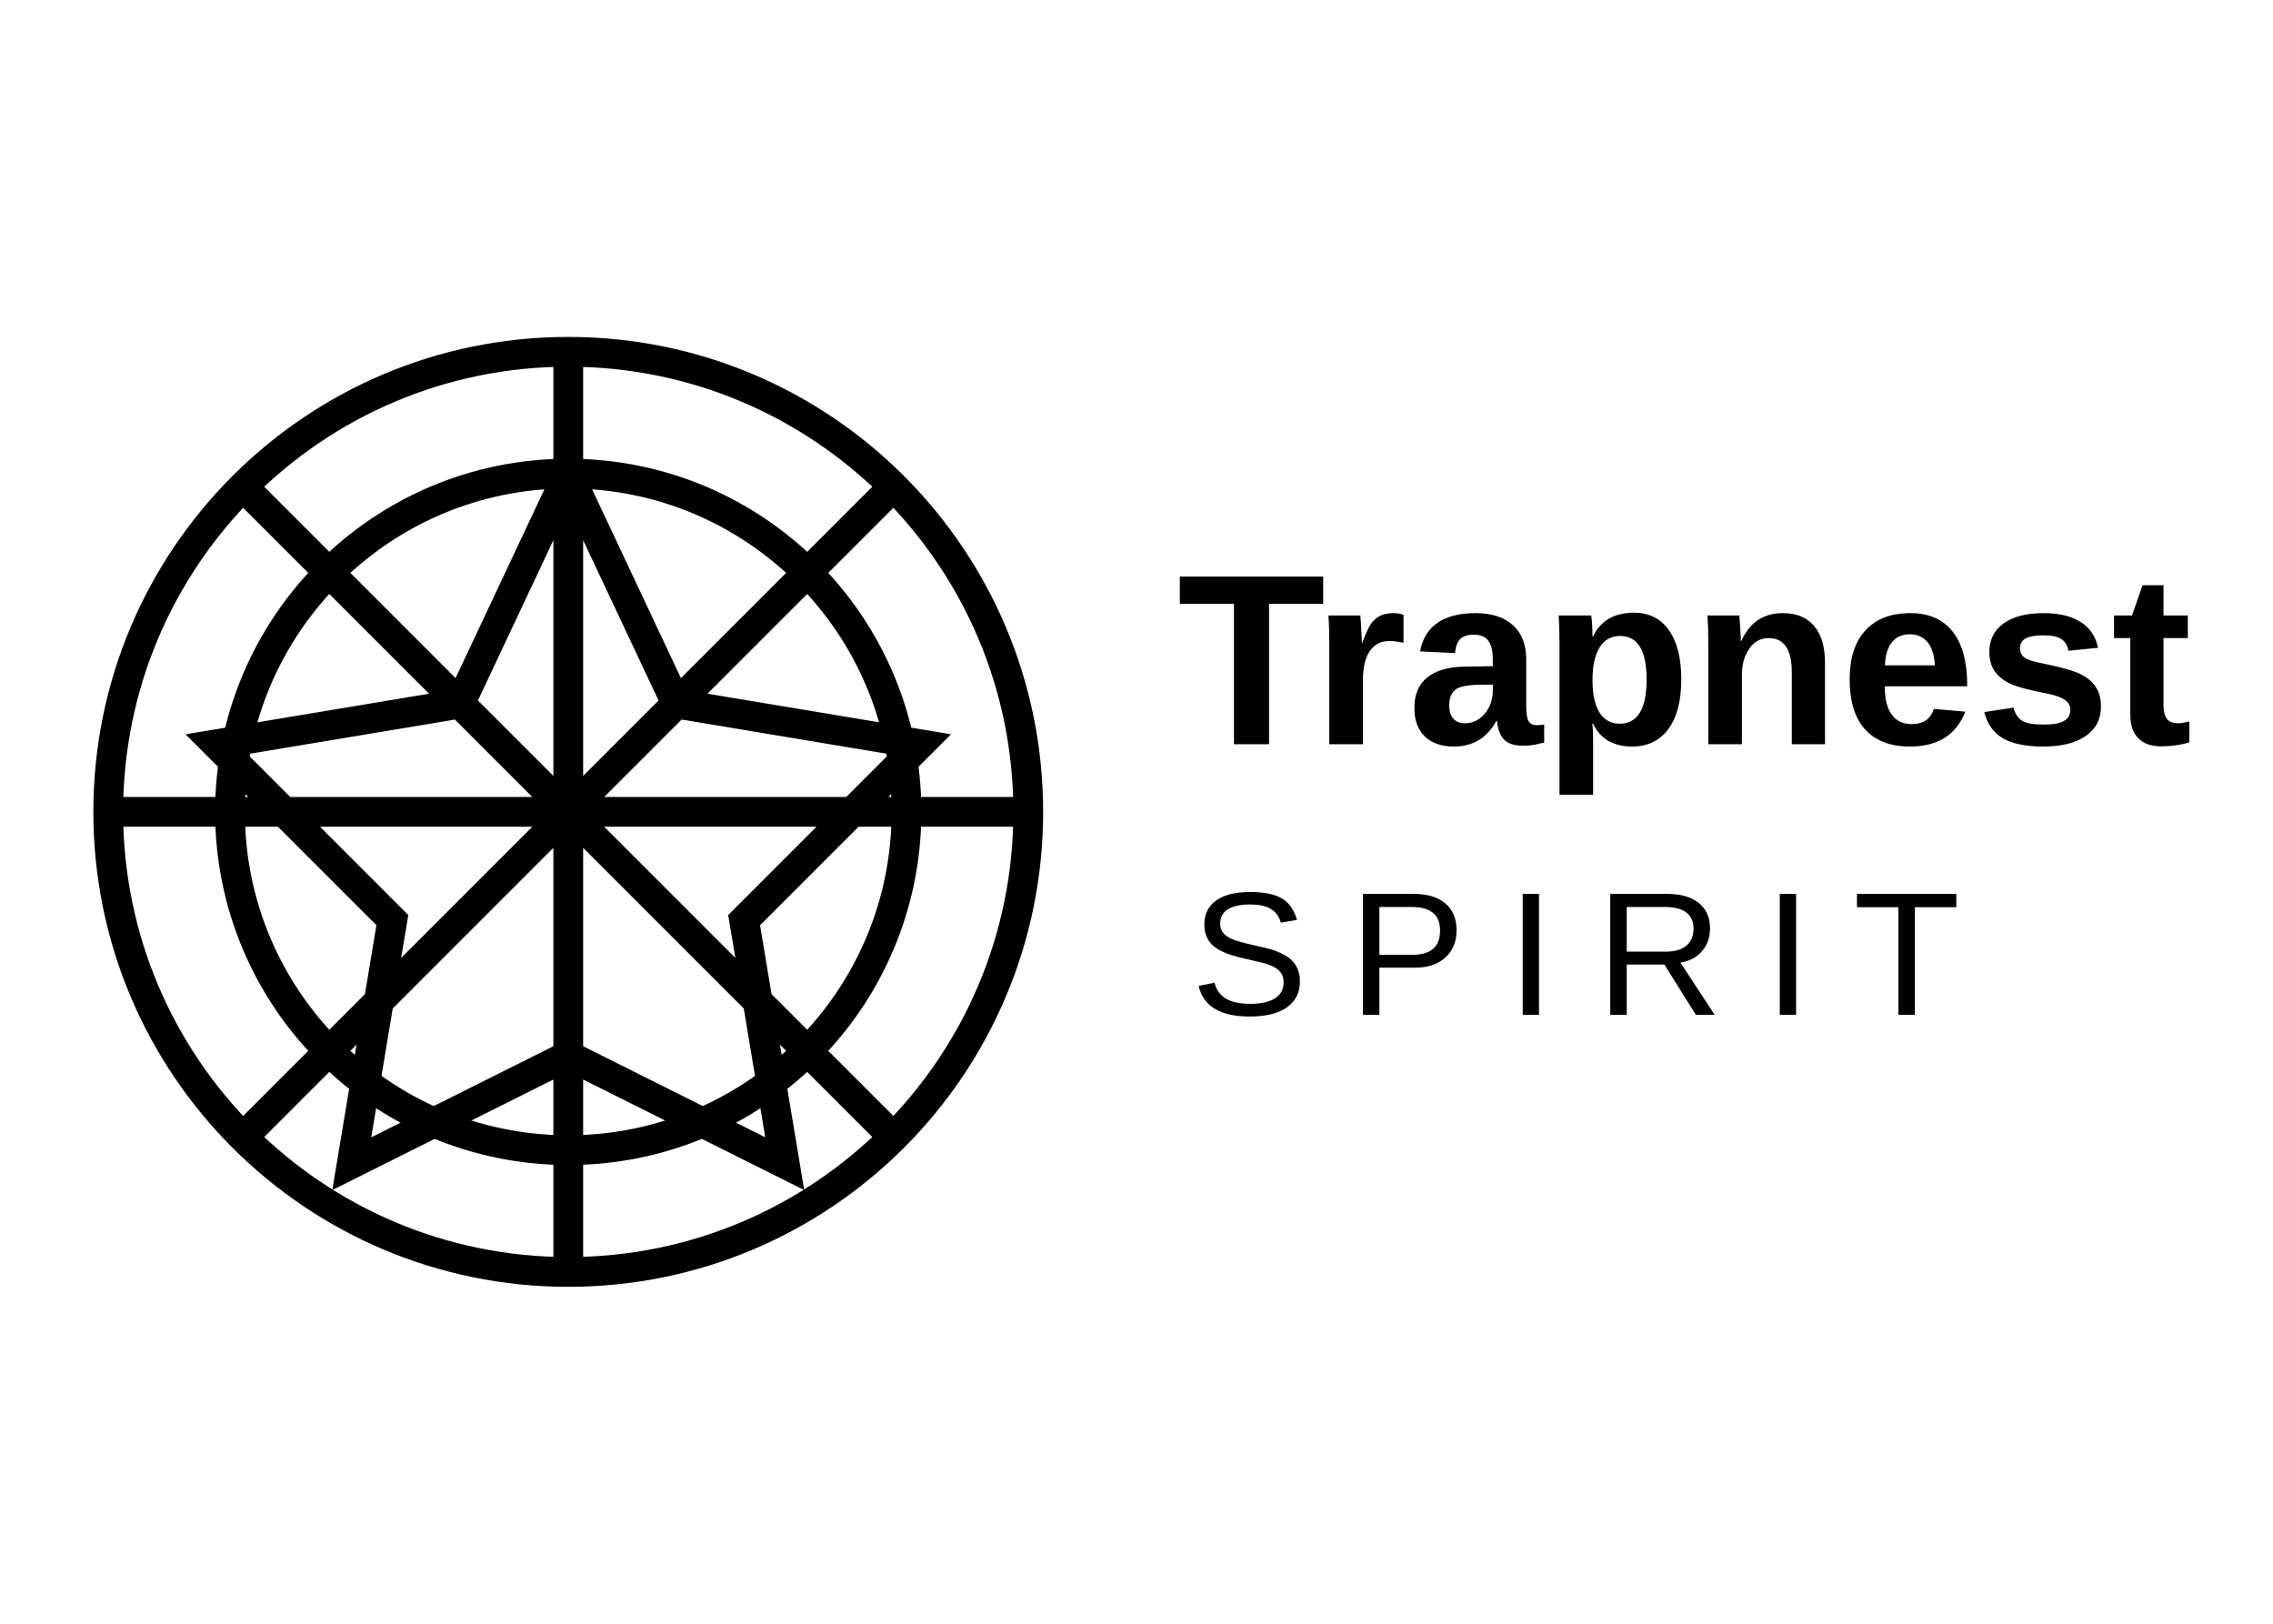
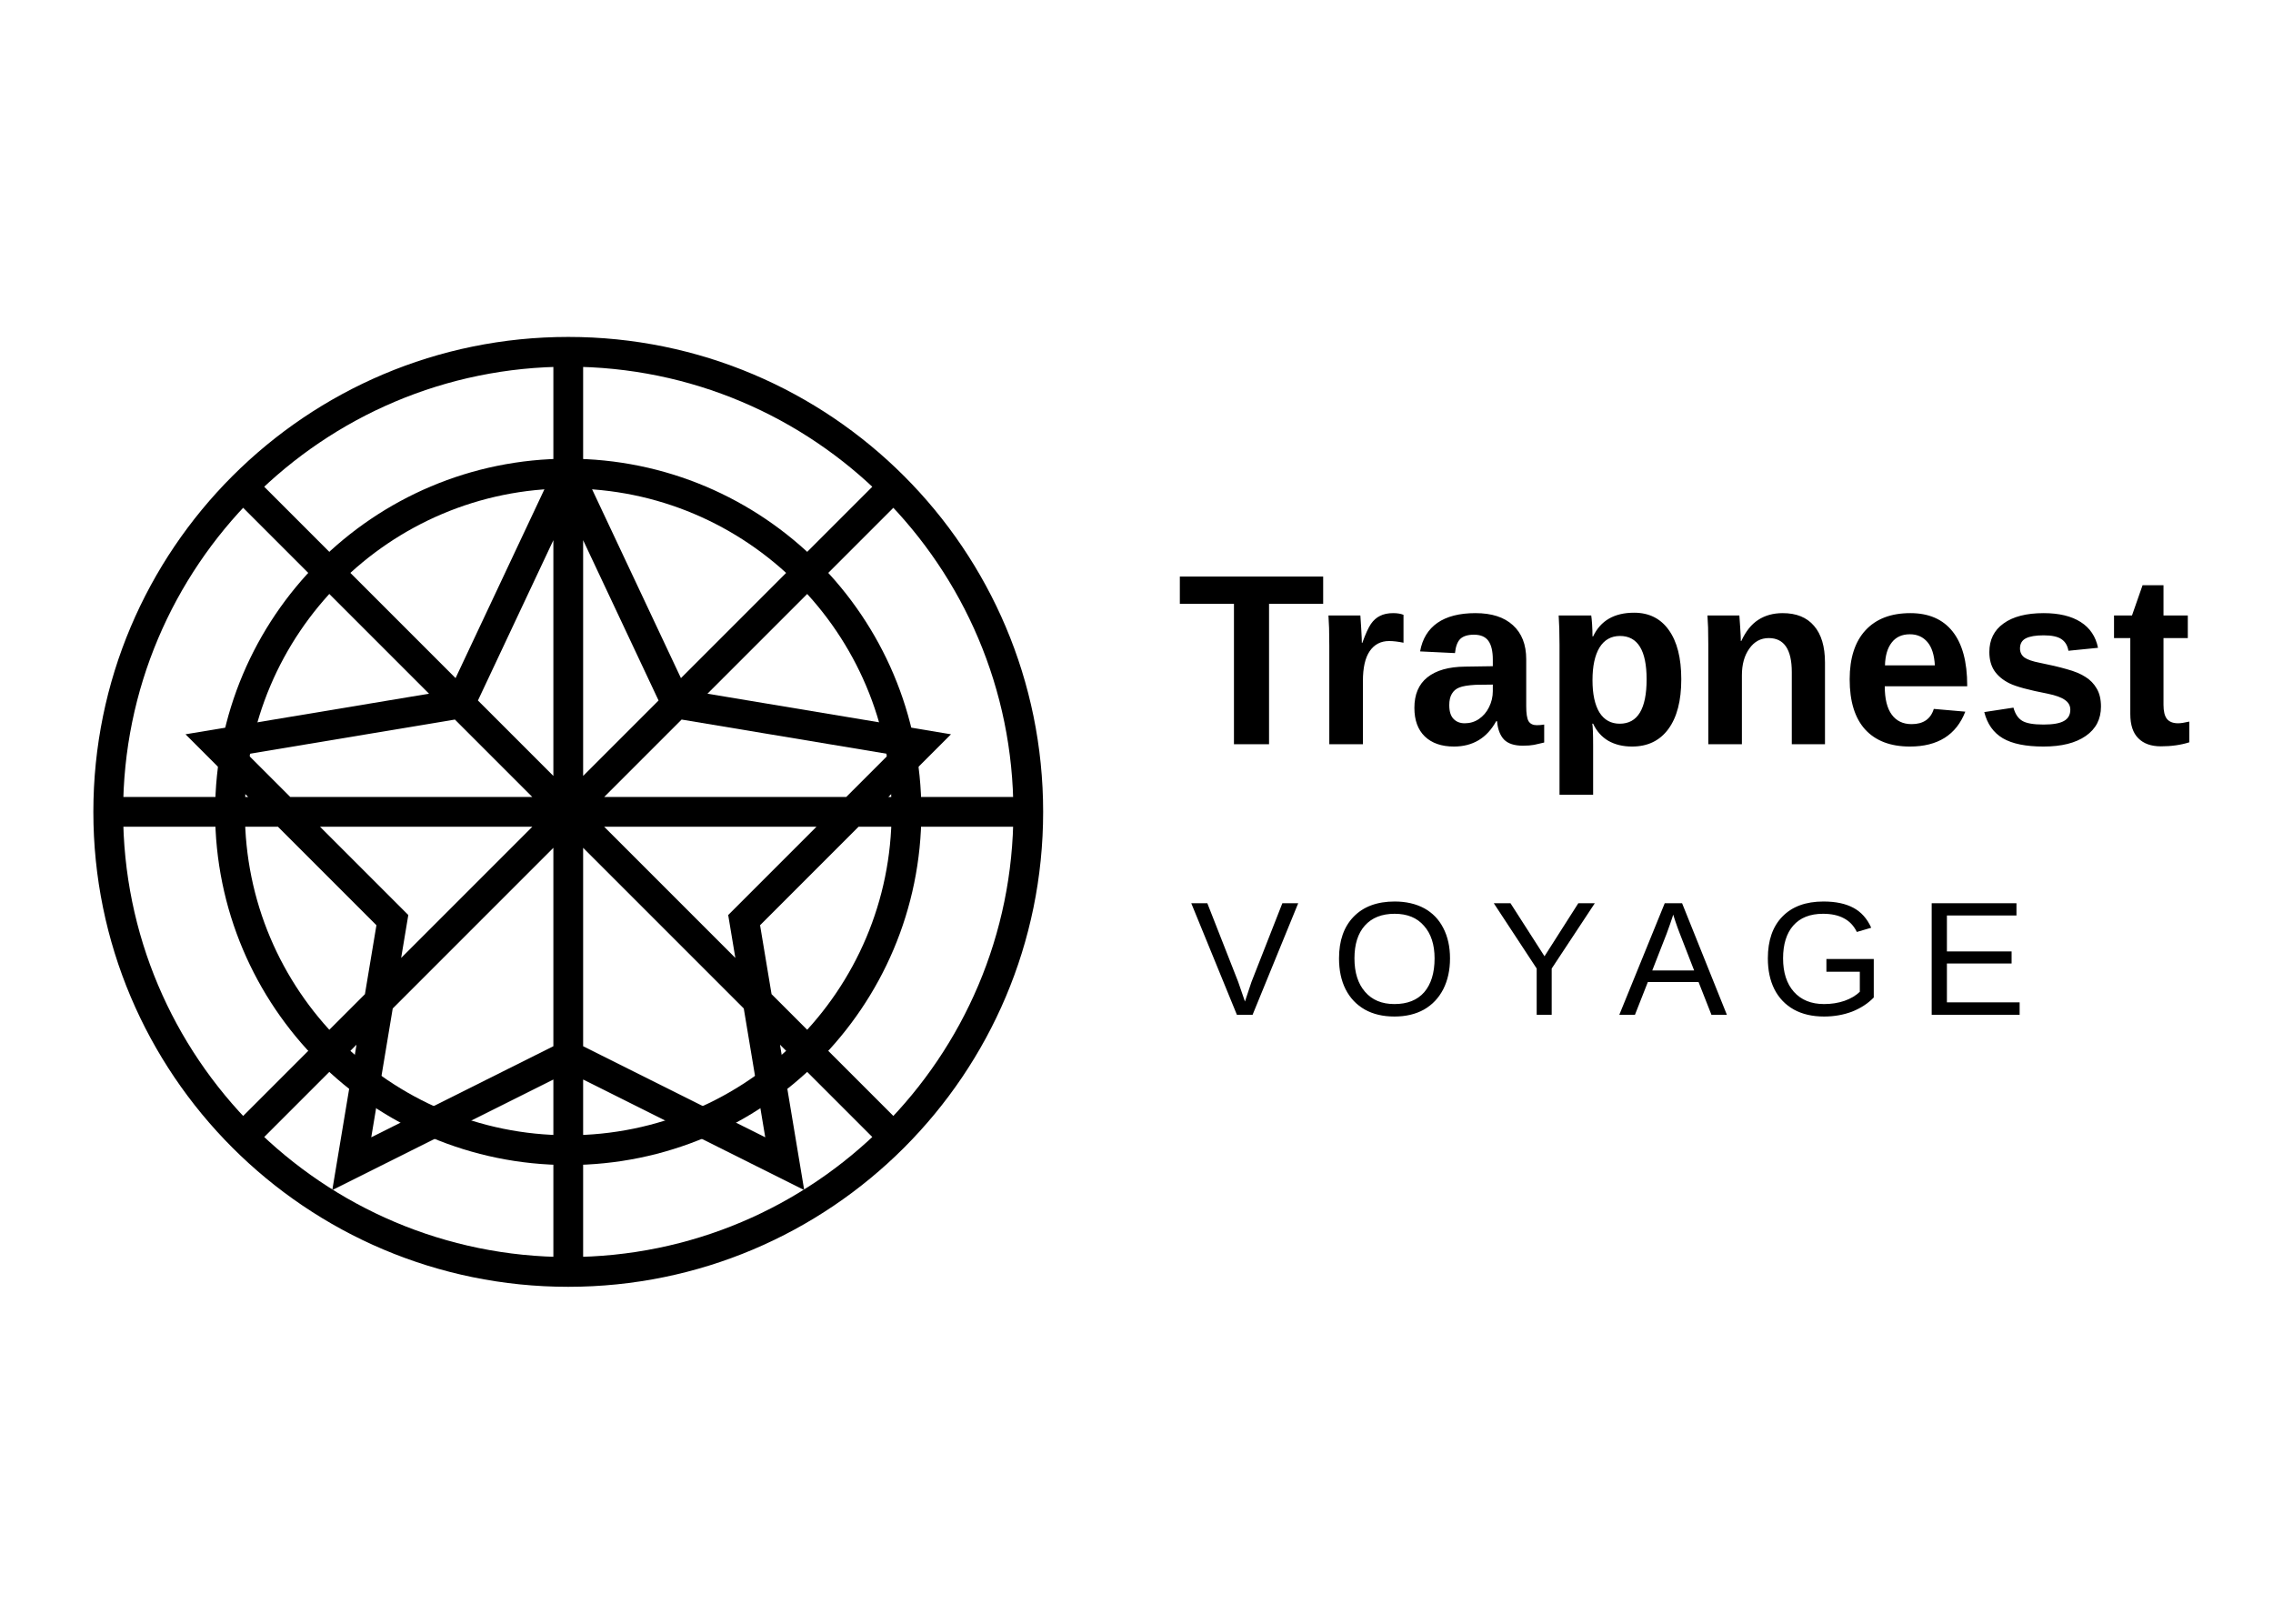
- <svg xmlns="http://www.w3.org/2000/svg" viewBox="0 0 168 120" role="img" aria-label="Trapnest Spirit">
+ <svg xmlns="http://www.w3.org/2000/svg" viewBox="0 0 168 120" role="img" aria-label="Trapnest Voyage">
  <g fill="none" stroke="#000" stroke-width="2.2">
    <circle cx="42" cy="60" r="34" />
    <circle cx="42" cy="60" r="25" />
    <path d="M42 26v68M8 60h68M18 36l48 48M66 36L18 84M42 35l8 17 18 3-13 13 3 18-16-8-16 8 3-18-13-13 18-3z" />
  </g>
  <text x="87" y="55" fill="#000" font-family="Arial,Helvetica,sans-serif" font-size="18" font-weight="700">Trapnest</text>
-   <text x="88" y="75" fill="#000" font-family="Arial,Helvetica,sans-serif" font-size="13" letter-spacing="3">SPIRIT</text>
+   <text x="88" y="75" fill="#000" font-family="Arial,Helvetica,sans-serif" font-size="12" letter-spacing="2.4">VOYAGE</text>
</svg>
